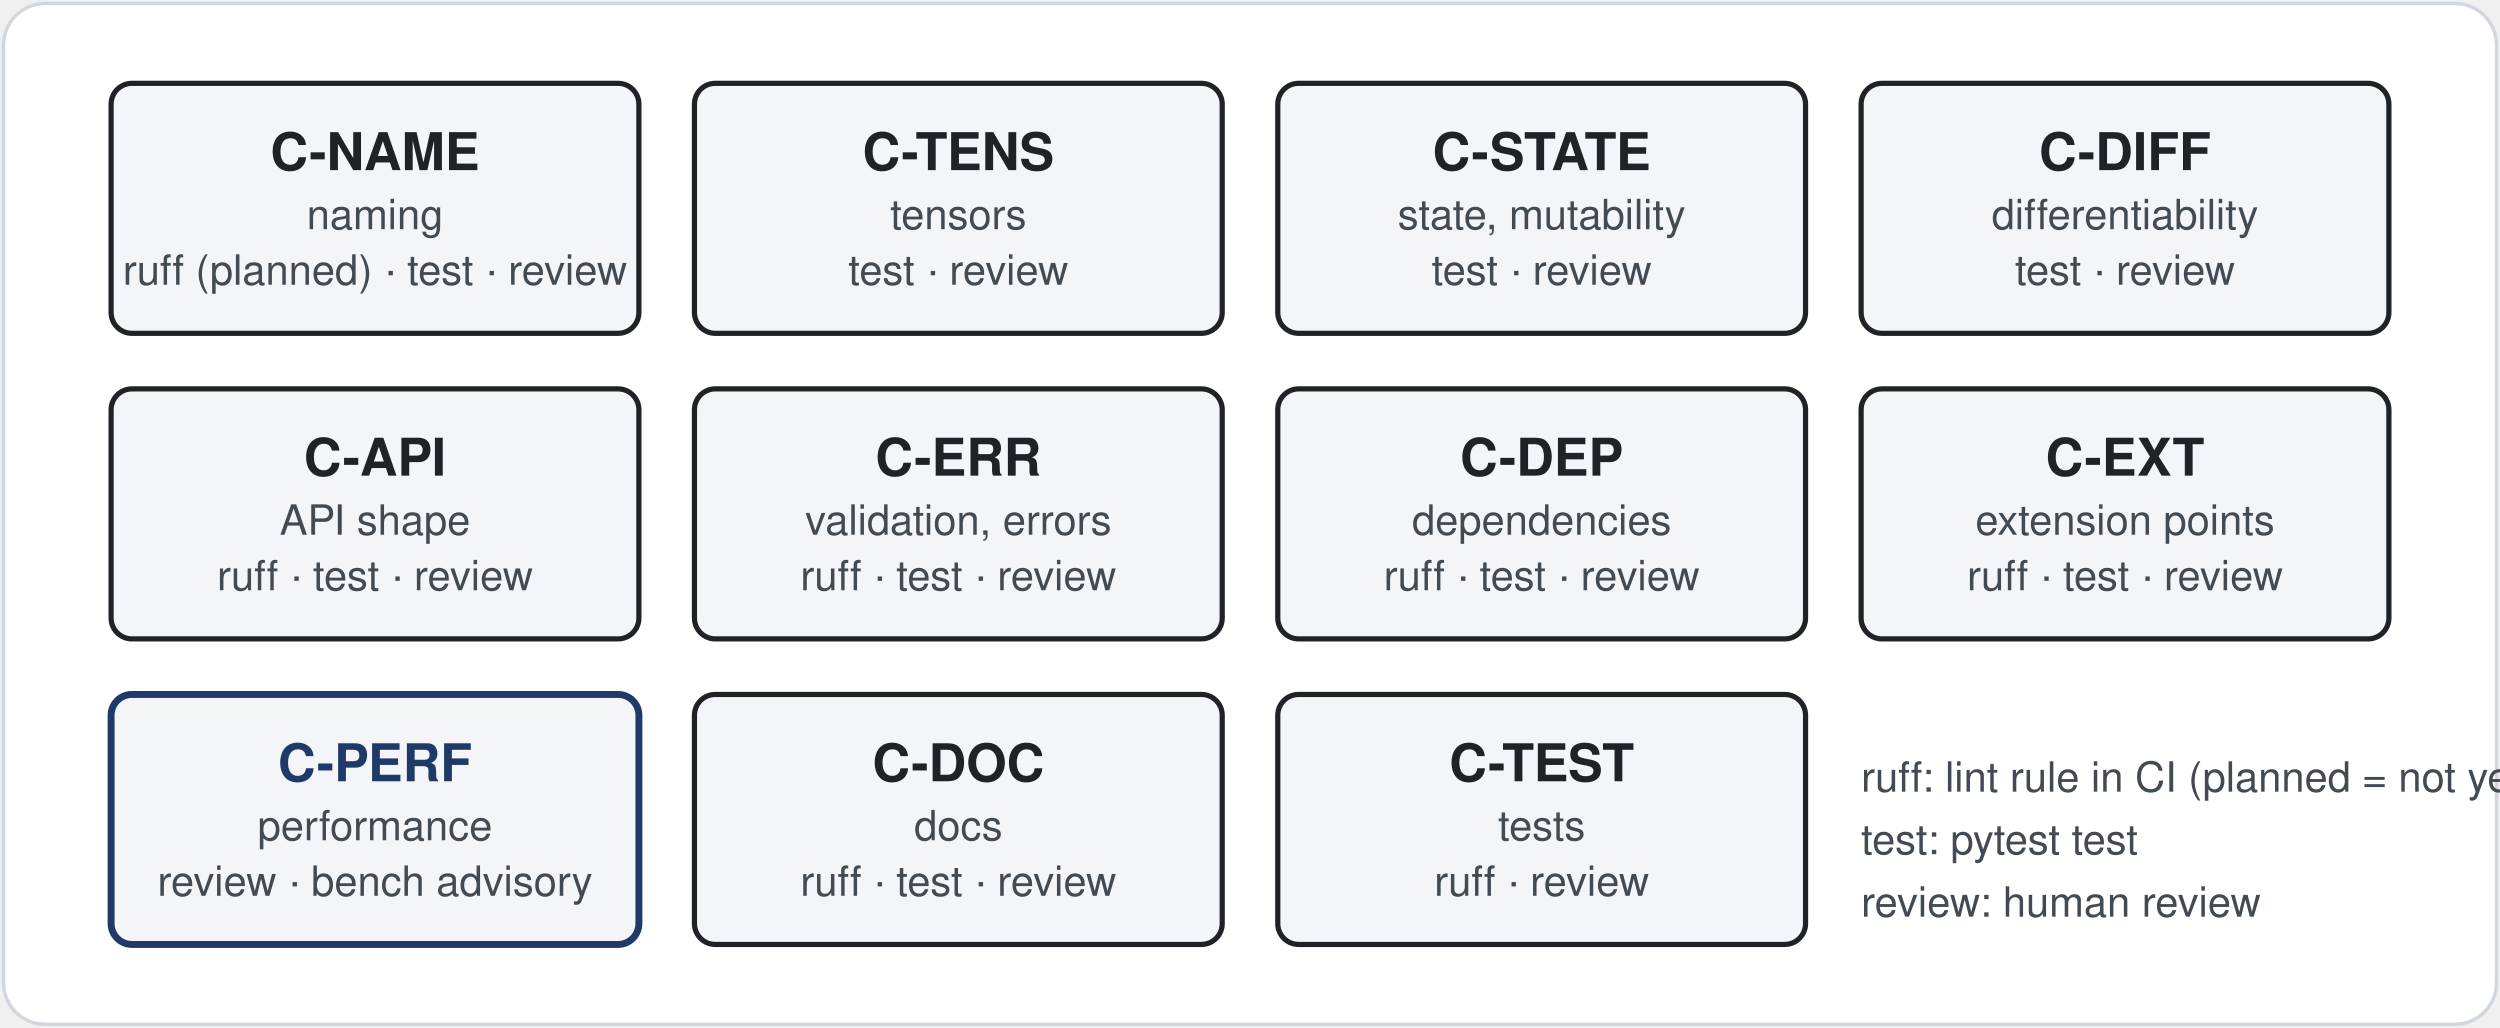
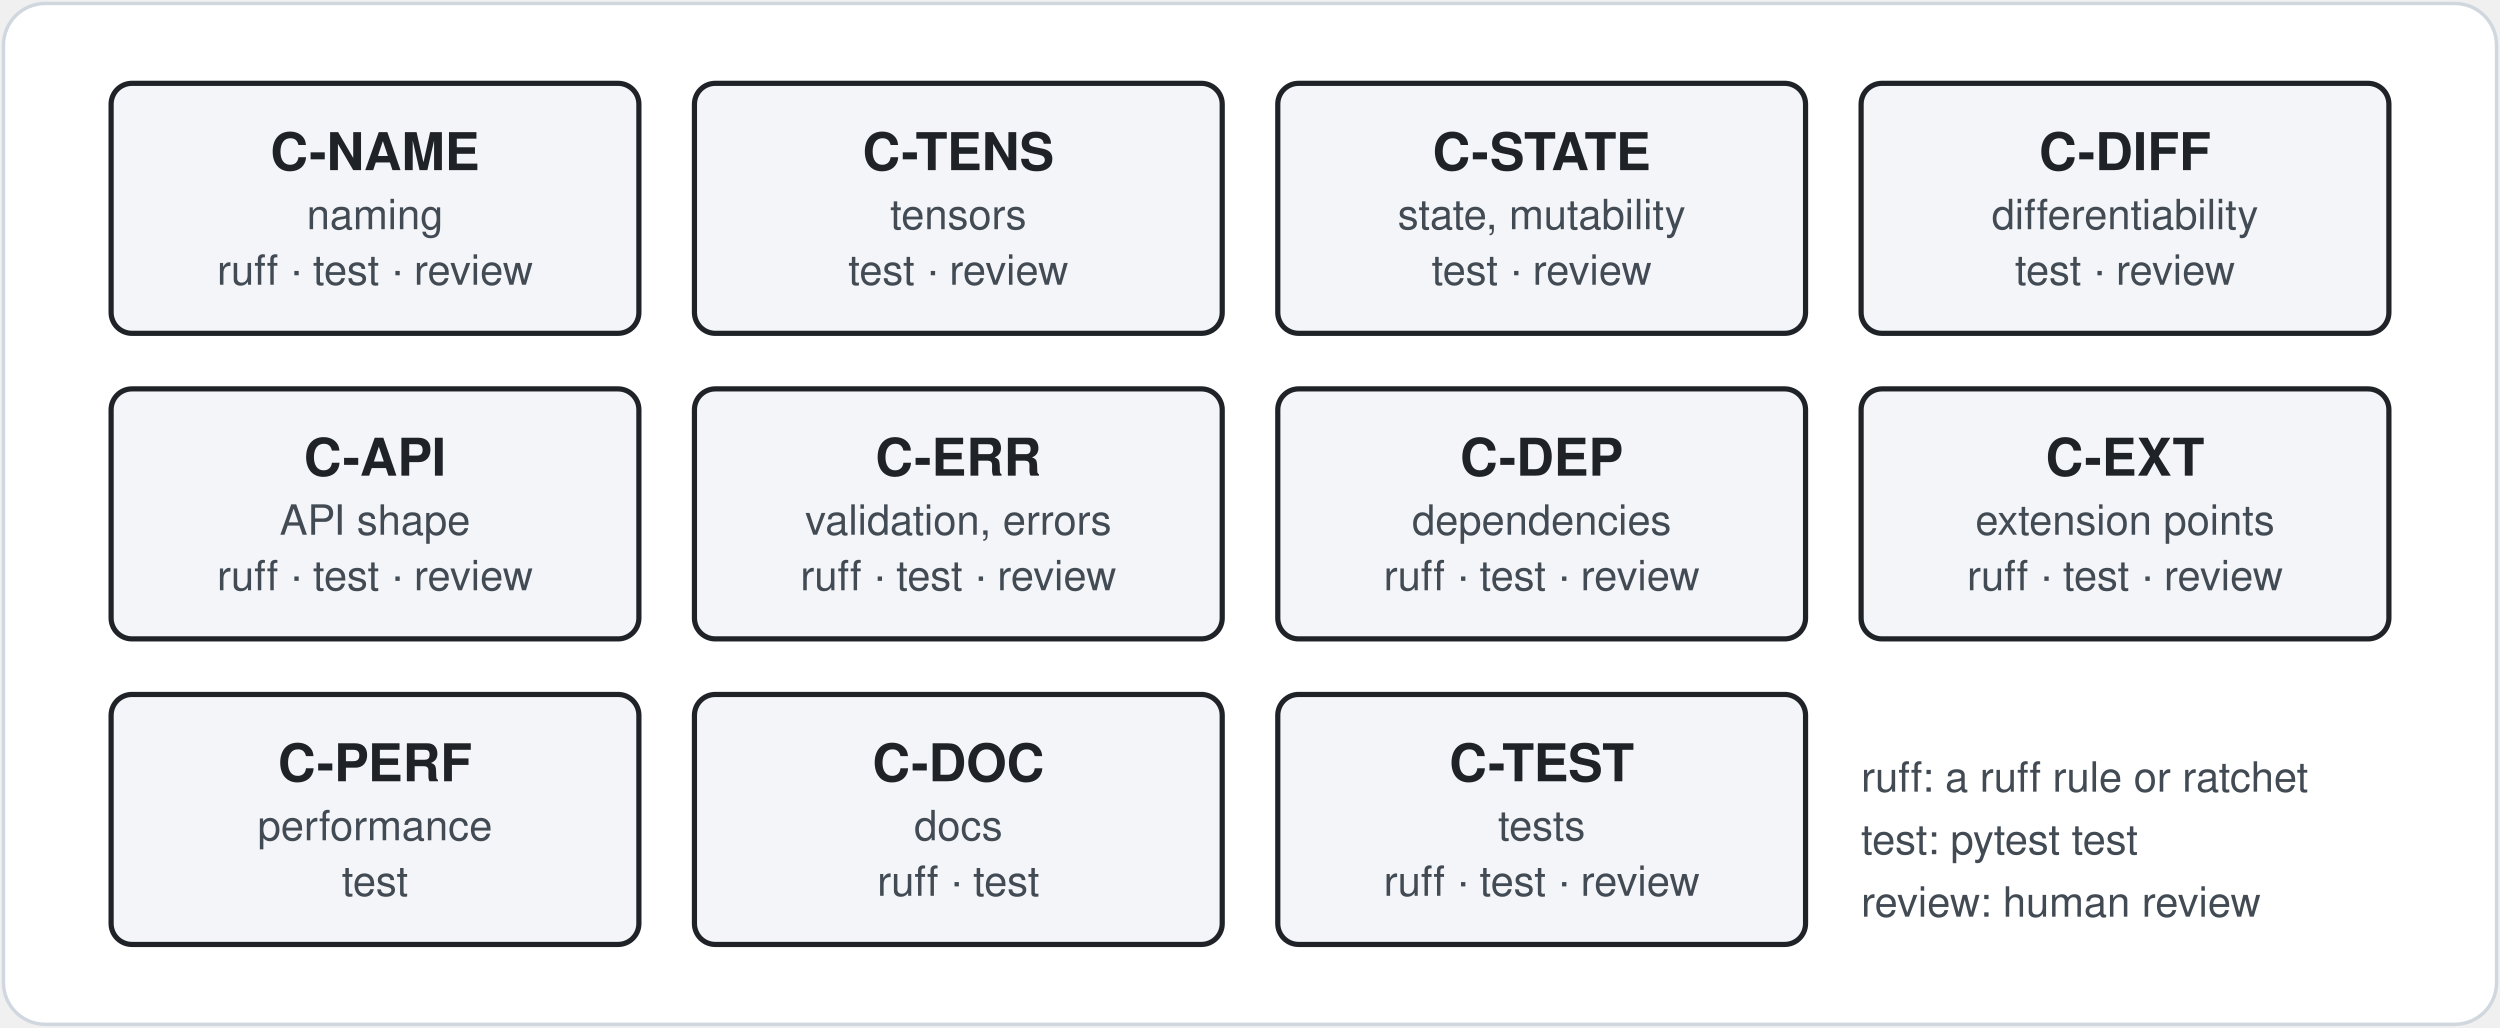
<svg xmlns="http://www.w3.org/2000/svg" viewBox="0 0 720 296" width="720" height="296" font-family="Helvetica, Arial, sans-serif">
  <defs>
    <marker id="ag" viewBox="0 0 10 10" refX="9" refY="5" markerWidth="7" markerHeight="7" orient="auto">
      <path d="M0,0 L10,5 L0,10 z" fill="#1f2328" />
    </marker>
    <marker id="an" viewBox="0 0 10 10" refX="9" refY="5" markerWidth="7" markerHeight="7" orient="auto">
      <path d="M0,0 L10,5 L0,10 z" fill="#1f3a68" />
    </marker>
  </defs>
  <rect x="1" y="1" width="718" height="294" rx="12" fill="#ffffff" stroke="#d0d7de" stroke-width="1" />
  <rect x="32" y="24" width="152" height="72" rx="6" fill="#f3f5f8" stroke="#1f2328" stroke-width="1.5" />
  <text x="108.0" y="49.0" font-size="15" fill="#1f2328" text-anchor="middle" font-weight="bold">C-NAME</text>
  <text x="108.0" y="66.0" font-size="12" fill="#424a53" text-anchor="middle" font-weight="normal">naming</text>
-   <text x="108.0" y="82.0" font-size="12" fill="#424a53" text-anchor="middle" font-weight="normal">ruff (planned) · test · review</text>
+   <text x="108.0" y="82.0" font-size="12" fill="#424a53" text-anchor="middle" font-weight="normal">ruff · test · review</text>
  <rect x="200" y="24" width="152" height="72" rx="6" fill="#f3f5f8" stroke="#1f2328" stroke-width="1.5" />
  <text x="276.0" y="49.0" font-size="15" fill="#1f2328" text-anchor="middle" font-weight="bold">C-TENS</text>
  <text x="276.0" y="66.0" font-size="12" fill="#424a53" text-anchor="middle" font-weight="normal">tensors</text>
  <text x="276.0" y="82.0" font-size="12" fill="#424a53" text-anchor="middle" font-weight="normal">test · review</text>
  <rect x="368" y="24" width="152" height="72" rx="6" fill="#f3f5f8" stroke="#1f2328" stroke-width="1.5" />
  <text x="444.0" y="49.0" font-size="15" fill="#1f2328" text-anchor="middle" font-weight="bold">C-STATE</text>
  <text x="444.0" y="66.0" font-size="12" fill="#424a53" text-anchor="middle" font-weight="normal">state, mutability</text>
  <text x="444.0" y="82.0" font-size="12" fill="#424a53" text-anchor="middle" font-weight="normal">test · review</text>
  <rect x="536" y="24" width="152" height="72" rx="6" fill="#f3f5f8" stroke="#1f2328" stroke-width="1.5" />
  <text x="612.0" y="49.0" font-size="15" fill="#1f2328" text-anchor="middle" font-weight="bold">C-DIFF</text>
  <text x="612.0" y="66.0" font-size="12" fill="#424a53" text-anchor="middle" font-weight="normal">differentiability</text>
  <text x="612.0" y="82.0" font-size="12" fill="#424a53" text-anchor="middle" font-weight="normal">test · review</text>
  <rect x="32" y="112" width="152" height="72" rx="6" fill="#f3f5f8" stroke="#1f2328" stroke-width="1.5" />
  <text x="108.0" y="137.0" font-size="15" fill="#1f2328" text-anchor="middle" font-weight="bold">C-API</text>
  <text x="108.0" y="154.0" font-size="12" fill="#424a53" text-anchor="middle" font-weight="normal">API shape</text>
  <text x="108.0" y="170.0" font-size="12" fill="#424a53" text-anchor="middle" font-weight="normal">ruff · test · review</text>
  <rect x="200" y="112" width="152" height="72" rx="6" fill="#f3f5f8" stroke="#1f2328" stroke-width="1.5" />
  <text x="276.0" y="137.0" font-size="15" fill="#1f2328" text-anchor="middle" font-weight="bold">C-ERR</text>
  <text x="276.0" y="154.0" font-size="12" fill="#424a53" text-anchor="middle" font-weight="normal">validation, errors</text>
  <text x="276.0" y="170.0" font-size="12" fill="#424a53" text-anchor="middle" font-weight="normal">ruff · test · review</text>
  <rect x="368" y="112" width="152" height="72" rx="6" fill="#f3f5f8" stroke="#1f2328" stroke-width="1.5" />
  <text x="444.0" y="137.0" font-size="15" fill="#1f2328" text-anchor="middle" font-weight="bold">C-DEP</text>
  <text x="444.0" y="154.0" font-size="12" fill="#424a53" text-anchor="middle" font-weight="normal">dependencies</text>
  <text x="444.0" y="170.0" font-size="12" fill="#424a53" text-anchor="middle" font-weight="normal">ruff · test · review</text>
  <rect x="536" y="112" width="152" height="72" rx="6" fill="#f3f5f8" stroke="#1f2328" stroke-width="1.5" />
  <text x="612.0" y="137.0" font-size="15" fill="#1f2328" text-anchor="middle" font-weight="bold">C-EXT</text>
  <text x="612.0" y="154.0" font-size="12" fill="#424a53" text-anchor="middle" font-weight="normal">extension points</text>
  <text x="612.0" y="170.0" font-size="12" fill="#424a53" text-anchor="middle" font-weight="normal">ruff · test · review</text>
-   <rect x="32" y="200" width="152" height="72" rx="6" fill="#f3f5f8" stroke="#1f3a68" stroke-width="2" />
-   <text x="108.0" y="225.0" font-size="15" fill="#1f3a68" text-anchor="middle" font-weight="bold">C-PERF</text>
+   <rect x="32" y="200" width="152" height="72" rx="6" fill="#f3f5f8" stroke="#1f2328" stroke-width="1.5" />
+   <text x="108.0" y="225.0" font-size="15" fill="#1f2328" text-anchor="middle" font-weight="bold">C-PERF</text>
  <text x="108.0" y="242.0" font-size="12" fill="#424a53" text-anchor="middle" font-weight="normal">performance</text>
-   <text x="108.0" y="258.0" font-size="12" fill="#424a53" text-anchor="middle" font-weight="normal">review · bench advisory</text>
+   <text x="108.0" y="258.0" font-size="12" fill="#424a53" text-anchor="middle" font-weight="normal">test</text>
  <rect x="200" y="200" width="152" height="72" rx="6" fill="#f3f5f8" stroke="#1f2328" stroke-width="1.5" />
  <text x="276.0" y="225.0" font-size="15" fill="#1f2328" text-anchor="middle" font-weight="bold">C-DOC</text>
  <text x="276.0" y="242.0" font-size="12" fill="#424a53" text-anchor="middle" font-weight="normal">docs</text>
-   <text x="276.0" y="258.0" font-size="12" fill="#424a53" text-anchor="middle" font-weight="normal">ruff · test · review</text>
+   <text x="276.0" y="258.0" font-size="12" fill="#424a53" text-anchor="middle" font-weight="normal">ruff · test</text>
  <rect x="368" y="200" width="152" height="72" rx="6" fill="#f3f5f8" stroke="#1f2328" stroke-width="1.5" />
  <text x="444.0" y="225.0" font-size="15" fill="#1f2328" text-anchor="middle" font-weight="bold">C-TEST</text>
  <text x="444.0" y="242.0" font-size="12" fill="#424a53" text-anchor="middle" font-weight="normal">tests</text>
-   <text x="444.0" y="258.0" font-size="12" fill="#424a53" text-anchor="middle" font-weight="normal">ruff · review</text>
-   <text x="536" y="228" font-size="12" fill="#424a53" text-anchor="start" font-weight="normal">ruff: lint rule in CI (planned = not yet selected)</text>
+   <text x="444.0" y="258.0" font-size="12" fill="#424a53" text-anchor="middle" font-weight="normal">ruff · test · review</text>
+   <text x="536" y="228" font-size="12" fill="#424a53" text-anchor="start" font-weight="normal">ruff: a ruff rule or ratchet</text>
  <text x="536" y="246" font-size="12" fill="#424a53" text-anchor="start" font-weight="normal">test: pytest test</text>
  <text x="536" y="264" font-size="12" fill="#424a53" text-anchor="start" font-weight="normal">review: human review</text>
</svg>
